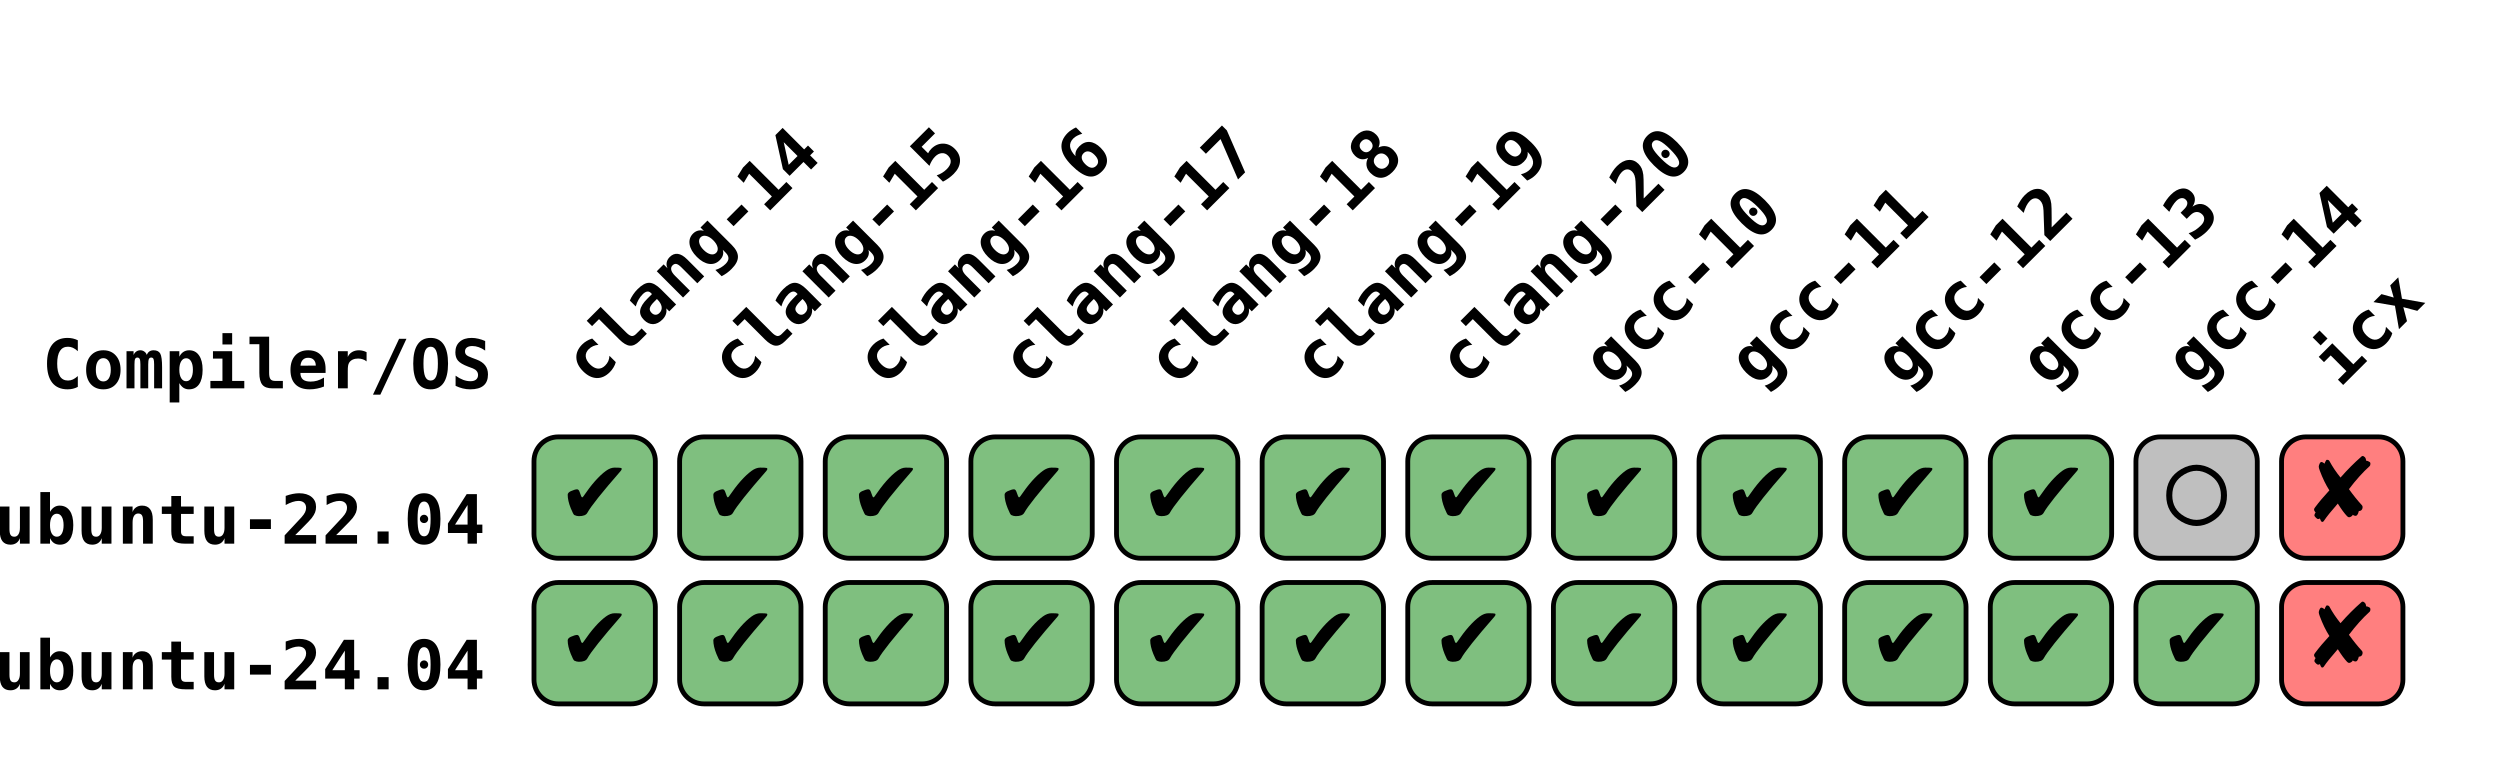
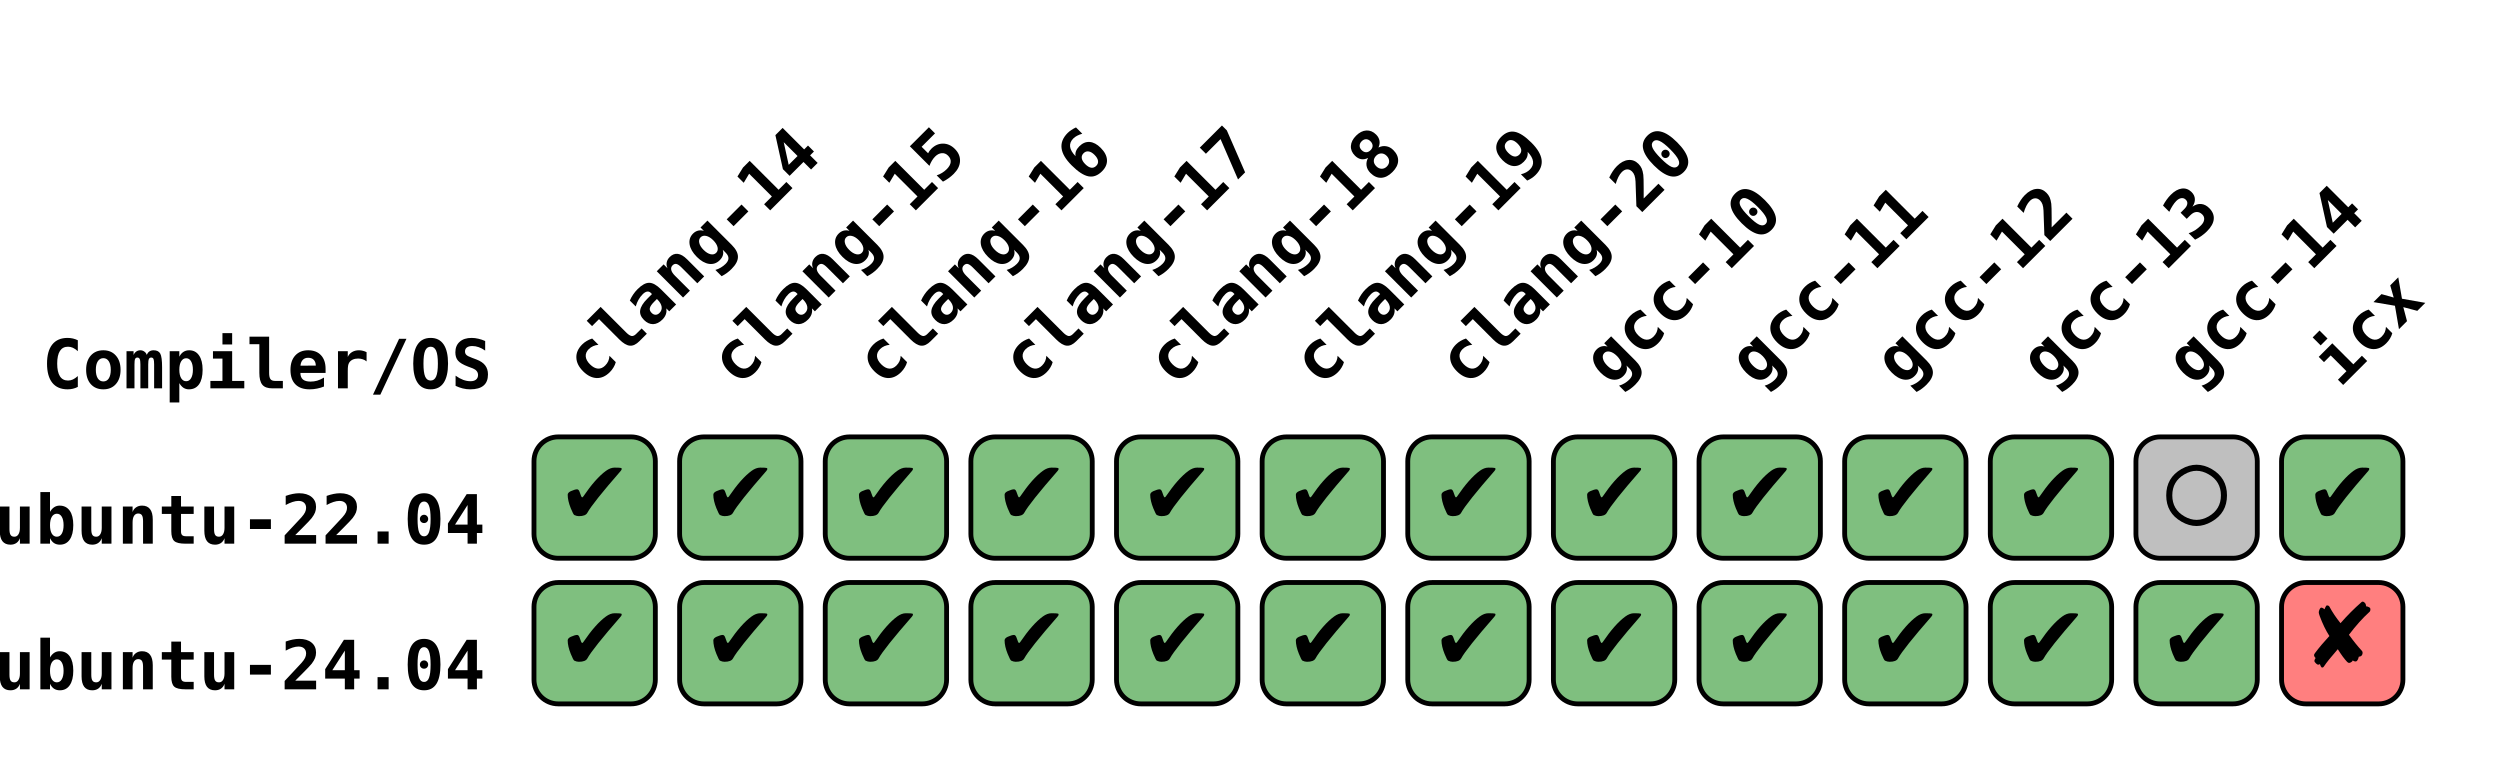
<svg xmlns="http://www.w3.org/2000/svg" width="515" height="160" font-family="monospace">
  <rect x="0" y="0" width="100%" height="100%" fill="none" />
  <text x="55.0" y="80" font-size="14" text-anchor="middle" font-weight="700" fill="black">Compiler/OS</text>
  <text x="122" y="80" transform="rotate(-45,122,80)" font-size="14" font-weight="700" fill="black">clang-14</text>
  <text x="152" y="80" transform="rotate(-45,152,80)" font-size="14" font-weight="700" fill="black">clang-15</text>
  <text x="182" y="80" transform="rotate(-45,182,80)" font-size="14" font-weight="700" fill="black">clang-16</text>
  <text x="212" y="80" transform="rotate(-45,212,80)" font-size="14" font-weight="700" fill="black">clang-17</text>
  <text x="242" y="80" transform="rotate(-45,242,80)" font-size="14" font-weight="700" fill="black">clang-18</text>
  <text x="272" y="80" transform="rotate(-45,272,80)" font-size="14" font-weight="700" fill="black">clang-19</text>
  <text x="302" y="80" transform="rotate(-45,302,80)" font-size="14" font-weight="700" fill="black">clang-20</text>
  <text x="332" y="80" transform="rotate(-45,332,80)" font-size="14" font-weight="700" fill="black">gcc-10</text>
  <text x="362" y="80" transform="rotate(-45,362,80)" font-size="14" font-weight="700" fill="black">gcc-11</text>
  <text x="392" y="80" transform="rotate(-45,392,80)" font-size="14" font-weight="700" fill="black">gcc-12</text>
  <text x="422" y="80" transform="rotate(-45,422,80)" font-size="14" font-weight="700" fill="black">gcc-13</text>
  <text x="452" y="80" transform="rotate(-45,452,80)" font-size="14" font-weight="700" fill="black">gcc-14</text>
  <text x="482" y="80" transform="rotate(-45,482,80)" font-size="14" font-weight="700" fill="black">icx</text>
  <text x="100" y="112" font-size="14" text-anchor="end" font-weight="700" fill="black">ubuntu-22.04</text>
  <text x="100" y="142" font-size="14" text-anchor="end" font-weight="700" fill="black">ubuntu-24.04</text>
  <rect x="110" y="90" width="25" height="25" rx="5" ry="5" fill="green" fill-opacity="0.5" stroke="black" />
  <text x="122.5" y="107.5" text-anchor="middle" font-size="21" fill="black">✔</text>
  <rect x="140" y="90" width="25" height="25" rx="5" ry="5" fill="green" fill-opacity="0.5" stroke="black" />
  <text x="152.5" y="107.5" text-anchor="middle" font-size="21" fill="black">✔</text>
  <rect x="170" y="90" width="25" height="25" rx="5" ry="5" fill="green" fill-opacity="0.5" stroke="black" />
  <text x="182.5" y="107.5" text-anchor="middle" font-size="21" fill="black">✔</text>
  <rect x="200" y="90" width="25" height="25" rx="5" ry="5" fill="green" fill-opacity="0.5" stroke="black" />
  <text x="212.5" y="107.5" text-anchor="middle" font-size="21" fill="black">✔</text>
  <rect x="230" y="90" width="25" height="25" rx="5" ry="5" fill="green" fill-opacity="0.5" stroke="black" />
  <text x="242.5" y="107.5" text-anchor="middle" font-size="21" fill="black">✔</text>
  <rect x="260" y="90" width="25" height="25" rx="5" ry="5" fill="green" fill-opacity="0.5" stroke="black" />
  <text x="272.5" y="107.5" text-anchor="middle" font-size="21" fill="black">✔</text>
  <rect x="290" y="90" width="25" height="25" rx="5" ry="5" fill="green" fill-opacity="0.5" stroke="black" />
  <text x="302.5" y="107.5" text-anchor="middle" font-size="21" fill="black">✔</text>
  <rect x="320" y="90" width="25" height="25" rx="5" ry="5" fill="green" fill-opacity="0.5" stroke="black" />
  <text x="332.5" y="107.5" text-anchor="middle" font-size="21" fill="black">✔</text>
  <rect x="350" y="90" width="25" height="25" rx="5" ry="5" fill="green" fill-opacity="0.5" stroke="black" />
  <text x="362.5" y="107.5" text-anchor="middle" font-size="21" fill="black">✔</text>
  <rect x="380" y="90" width="25" height="25" rx="5" ry="5" fill="green" fill-opacity="0.5" stroke="black" />
  <text x="392.5" y="107.5" text-anchor="middle" font-size="21" fill="black">✔</text>
  <rect x="410" y="90" width="25" height="25" rx="5" ry="5" fill="green" fill-opacity="0.5" stroke="black" />
  <text x="422.5" y="107.5" text-anchor="middle" font-size="21" fill="black">✔</text>
  <rect x="440" y="90" width="25" height="25" rx="5" ry="5" fill="gray" fill-opacity="0.5" stroke="black" />
  <text x="452.5" y="107.5" text-anchor="middle" font-size="21" fill="black">○</text>
-   <rect x="470" y="90" width="25" height="25" rx="5" ry="5" fill="red" fill-opacity="0.5" stroke="black" />
-   <text x="482.5" y="107.5" text-anchor="middle" font-size="21" fill="black">✘</text>
+   <rect x="470" y="90" width="25" height="25" rx="5" ry="5" fill="green" fill-opacity="0.5" stroke="black" />
+   <text x="482.5" y="107.5" text-anchor="middle" font-size="21" fill="black">✔</text>
  <rect x="110" y="120" width="25" height="25" rx="5" ry="5" fill="green" fill-opacity="0.5" stroke="black" />
  <text x="122.5" y="137.5" text-anchor="middle" font-size="21" fill="black">✔</text>
  <rect x="140" y="120" width="25" height="25" rx="5" ry="5" fill="green" fill-opacity="0.5" stroke="black" />
  <text x="152.5" y="137.5" text-anchor="middle" font-size="21" fill="black">✔</text>
  <rect x="170" y="120" width="25" height="25" rx="5" ry="5" fill="green" fill-opacity="0.5" stroke="black" />
  <text x="182.5" y="137.5" text-anchor="middle" font-size="21" fill="black">✔</text>
  <rect x="200" y="120" width="25" height="25" rx="5" ry="5" fill="green" fill-opacity="0.5" stroke="black" />
  <text x="212.5" y="137.5" text-anchor="middle" font-size="21" fill="black">✔</text>
  <rect x="230" y="120" width="25" height="25" rx="5" ry="5" fill="green" fill-opacity="0.5" stroke="black" />
  <text x="242.5" y="137.5" text-anchor="middle" font-size="21" fill="black">✔</text>
  <rect x="260" y="120" width="25" height="25" rx="5" ry="5" fill="green" fill-opacity="0.5" stroke="black" />
  <text x="272.5" y="137.5" text-anchor="middle" font-size="21" fill="black">✔</text>
  <rect x="290" y="120" width="25" height="25" rx="5" ry="5" fill="green" fill-opacity="0.5" stroke="black" />
  <text x="302.5" y="137.5" text-anchor="middle" font-size="21" fill="black">✔</text>
  <rect x="320" y="120" width="25" height="25" rx="5" ry="5" fill="green" fill-opacity="0.5" stroke="black" />
  <text x="332.5" y="137.5" text-anchor="middle" font-size="21" fill="black">✔</text>
  <rect x="350" y="120" width="25" height="25" rx="5" ry="5" fill="green" fill-opacity="0.5" stroke="black" />
  <text x="362.5" y="137.5" text-anchor="middle" font-size="21" fill="black">✔</text>
  <rect x="380" y="120" width="25" height="25" rx="5" ry="5" fill="green" fill-opacity="0.5" stroke="black" />
  <text x="392.5" y="137.5" text-anchor="middle" font-size="21" fill="black">✔</text>
  <rect x="410" y="120" width="25" height="25" rx="5" ry="5" fill="green" fill-opacity="0.5" stroke="black" />
  <text x="422.5" y="137.5" text-anchor="middle" font-size="21" fill="black">✔</text>
  <rect x="440" y="120" width="25" height="25" rx="5" ry="5" fill="green" fill-opacity="0.5" stroke="black" />
  <text x="452.5" y="137.5" text-anchor="middle" font-size="21" fill="black">✔</text>
  <rect x="470" y="120" width="25" height="25" rx="5" ry="5" fill="red" fill-opacity="0.5" stroke="black" />
  <text x="482.5" y="137.5" text-anchor="middle" font-size="21" fill="black">✘</text>
</svg>
